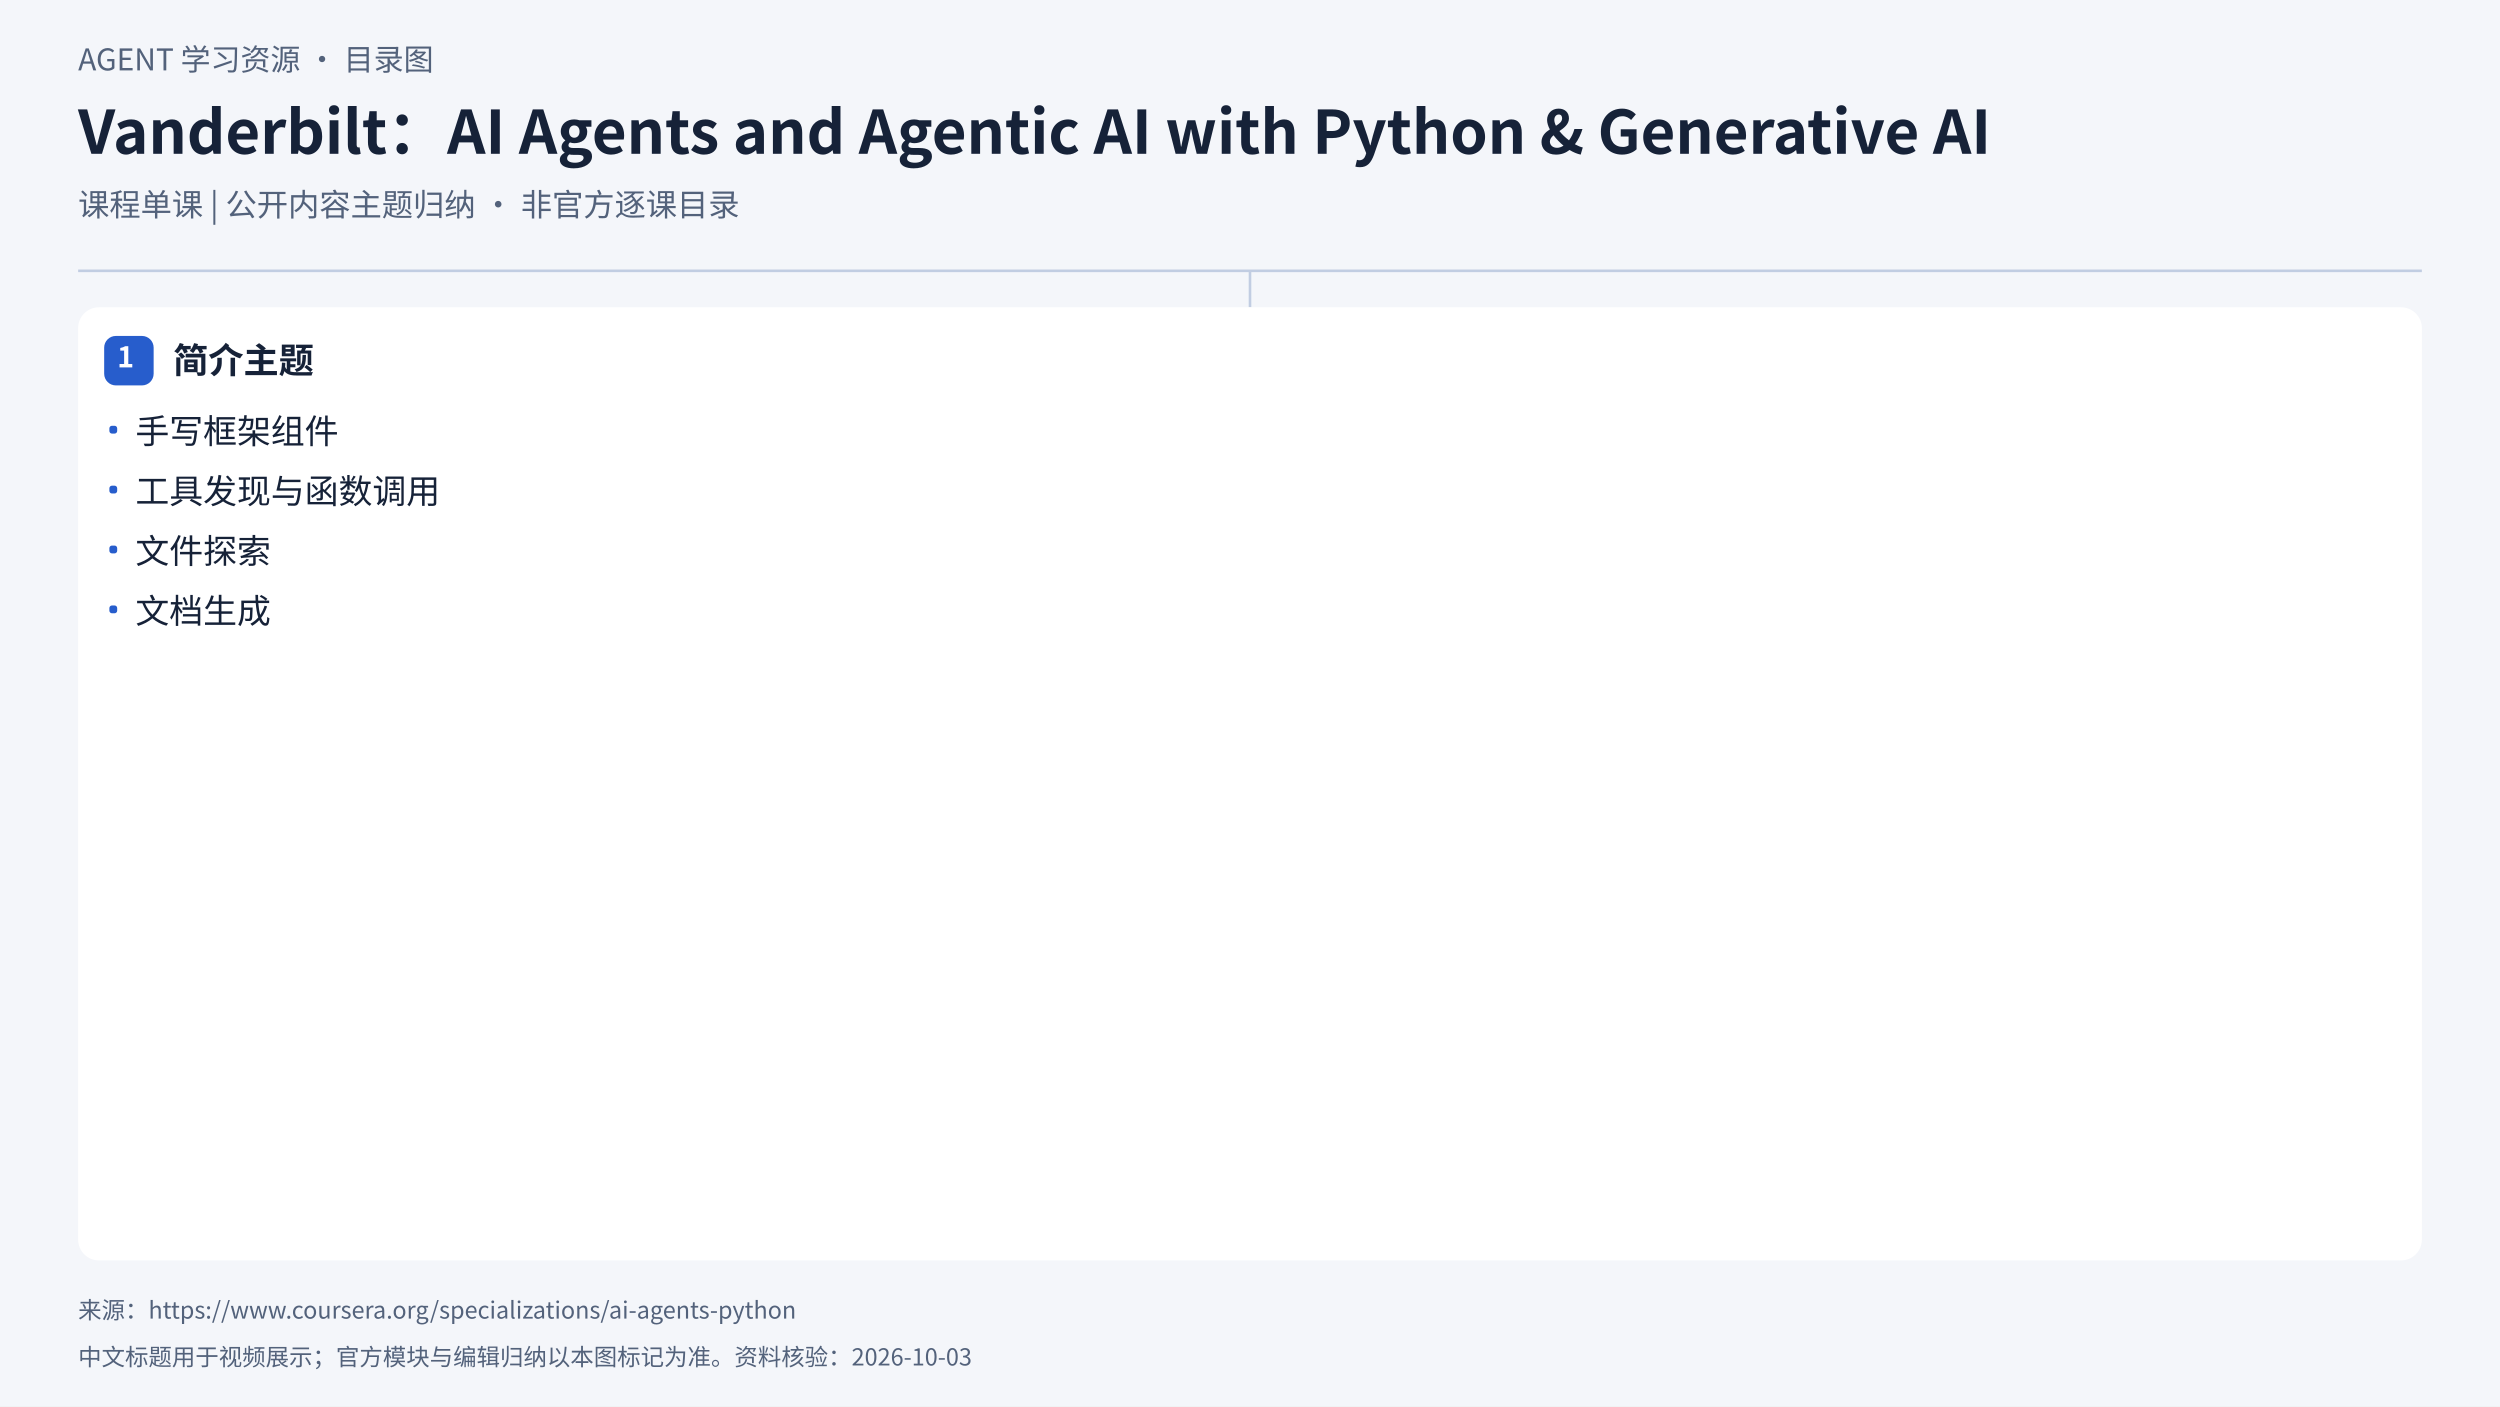
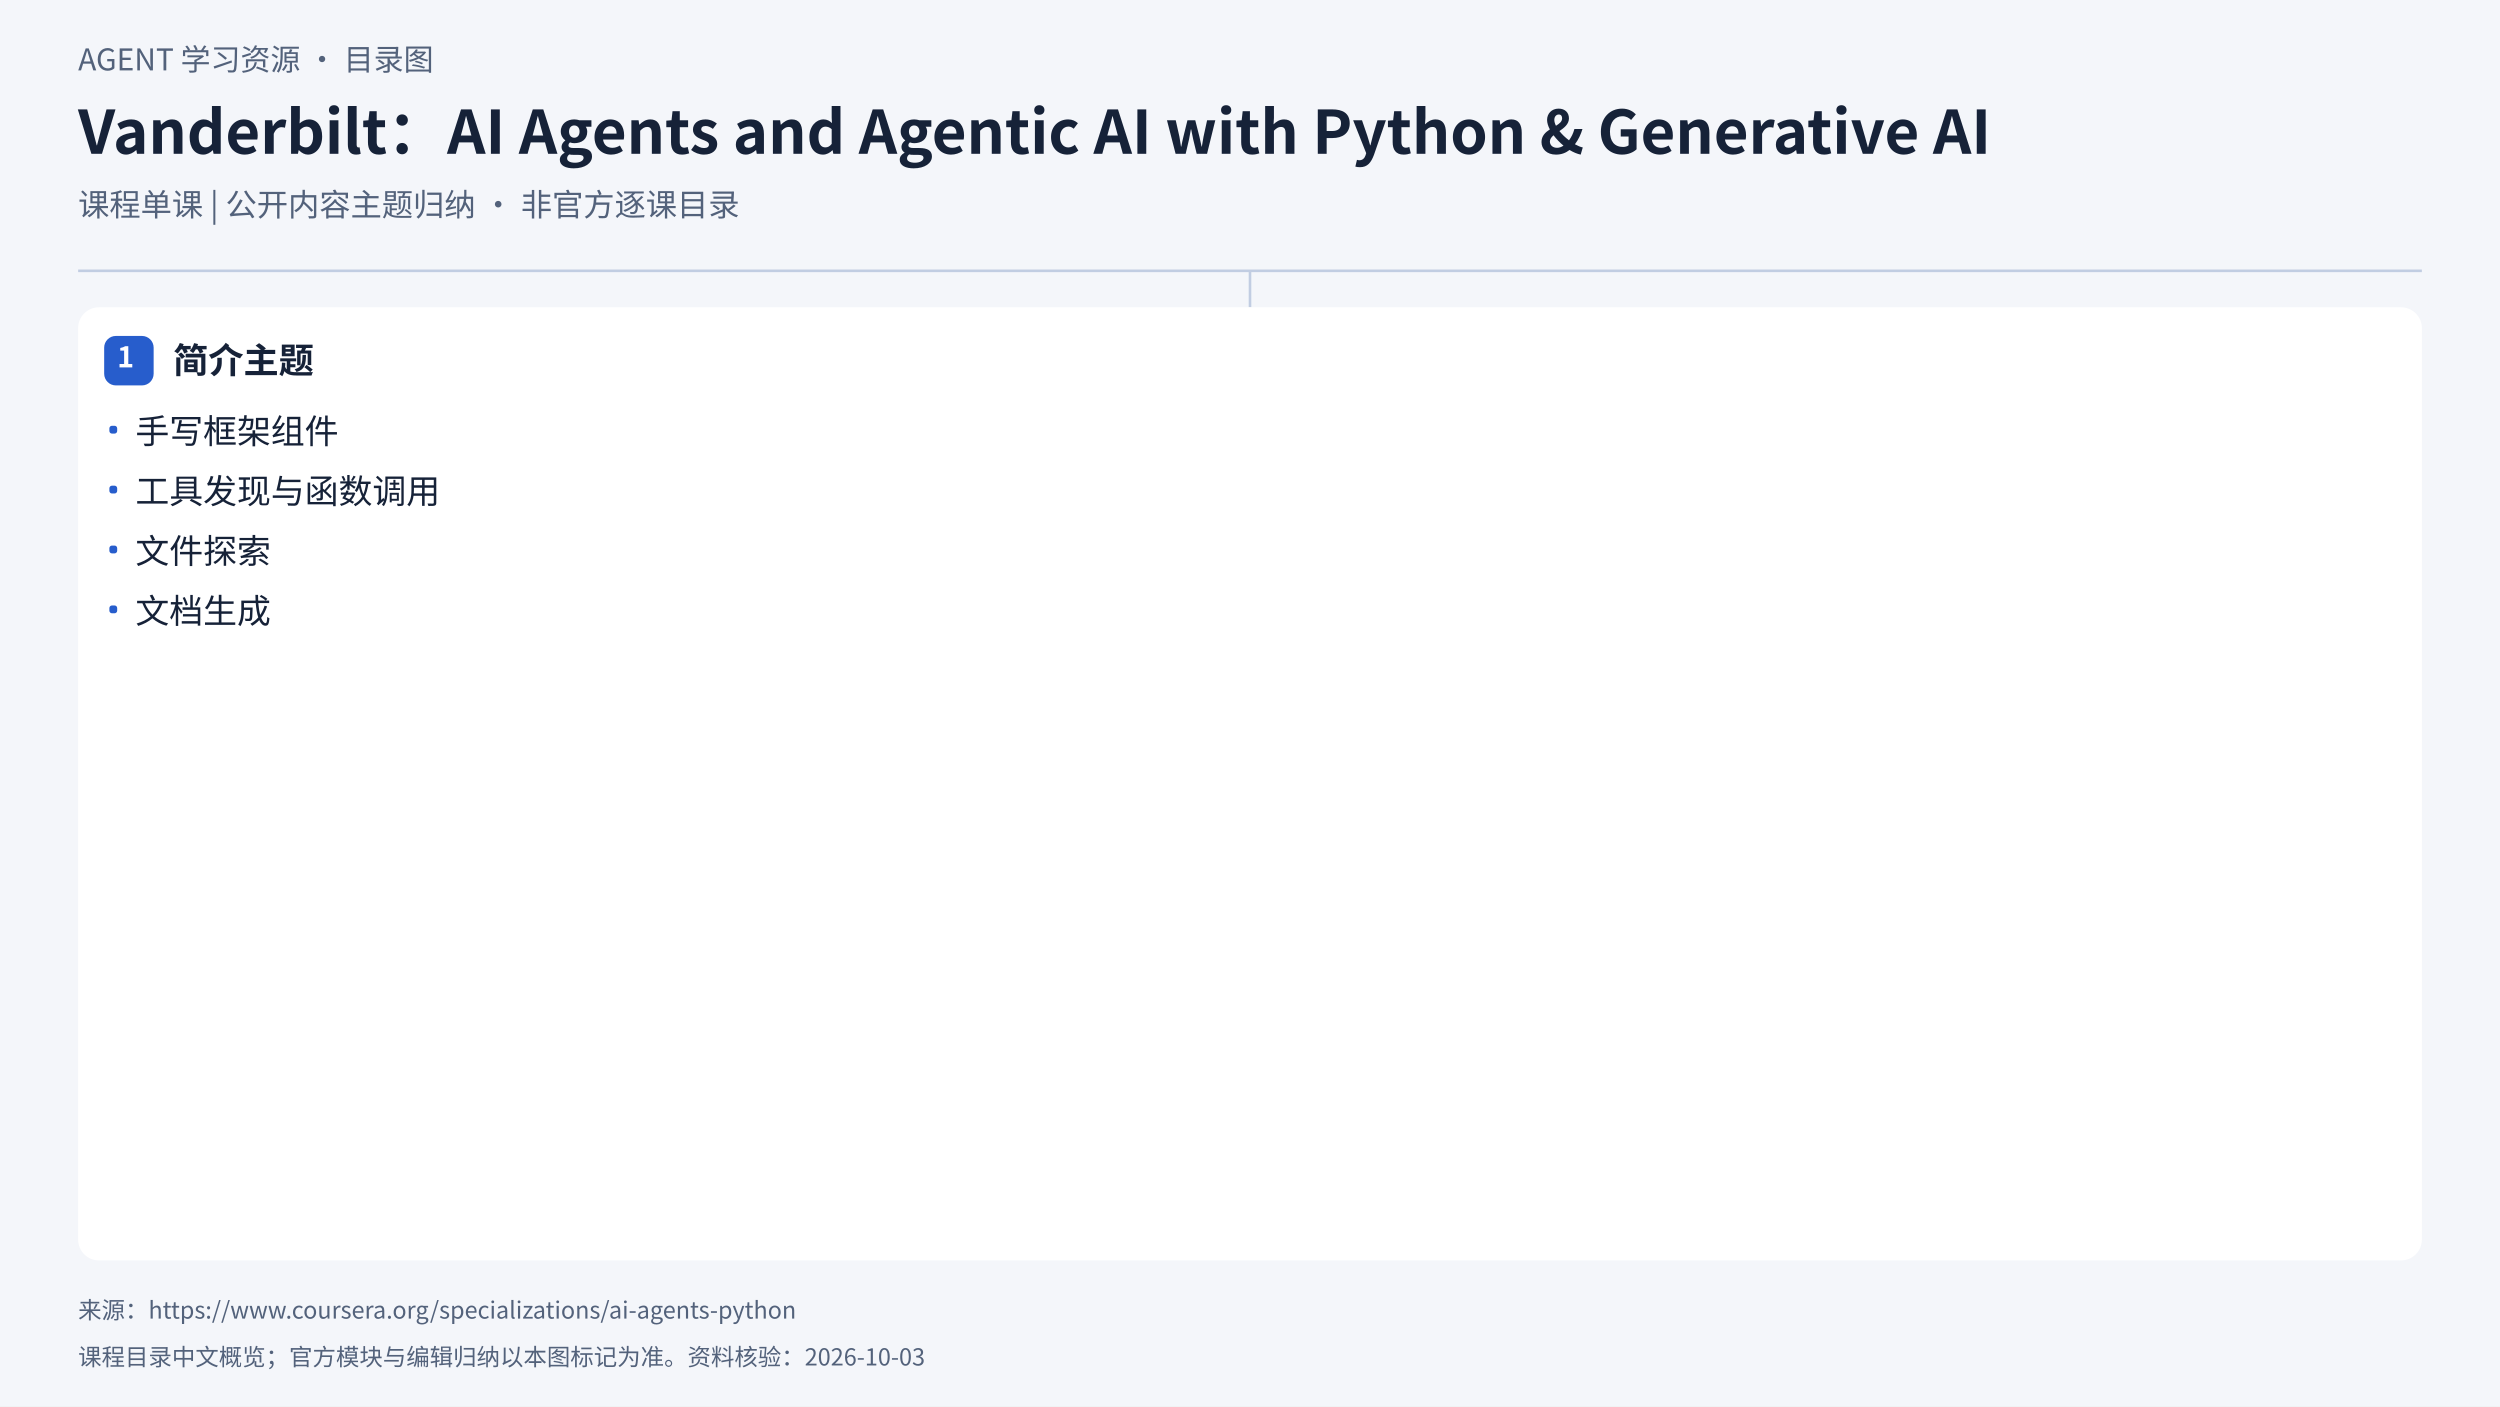
<svg xmlns="http://www.w3.org/2000/svg" width="1920" height="1080" viewBox="0 0 1920 1080">
  <rect width="1920" height="1080" fill="#F4F6FA" />
  <style>text{font-family:"Microsoft YaHei","Noto Sans CJK SC",sans-serif}</style>
  <text x="60" y="34" dominant-baseline="text-before-edge" font-size="23" fill="#53627B" font-weight="400">AGENT 学习资源 · 目录图</text>
  <text x="60" y="78" dominant-baseline="text-before-edge" font-size="46" fill="#162238" font-weight="700">Vanderbilt：AI Agents and Agentic AI with Python &amp; Generative AI</text>
  <text x="60" y="145" dominant-baseline="text-before-edge" font-size="24" fill="#53627B" font-weight="400">课程单课  |  公开内容主题归纳 · 非官方逐课目录</text>
  <line x1="60" y1="208" x2="1860" y2="208" stroke="#C1CDE2" stroke-width="2" />
  <line x1="960" y1="208" x2="960" y2="236" stroke="#C1CDE2" stroke-width="2" />
  <rect x="60" y="236" width="1800" height="732" rx="16" fill="#FFFFFF" />
  <rect x="80" y="258" width="38" height="38" rx="9" fill="#275DCC" />
  <text x="90" y="263" dominant-baseline="text-before-edge" font-size="22" fill="#FFFFFF" font-weight="700">1</text>
  <text x="133" y="263" dominant-baseline="text-before-edge" font-size="27" fill="#162238" font-weight="700">简介主题</text>
  <rect x="84" y="327" width="6" height="6" rx="2" fill="#275DCC" />
  <text x="104" y="318" dominant-baseline="text-before-edge" font-size="26" fill="#162238" font-weight="400">手写框架组件</text>
  <rect x="84" y="373" width="6" height="6" rx="2" fill="#275DCC" />
  <text x="104" y="364" dominant-baseline="text-before-edge" font-size="26" fill="#162238" font-weight="400">工具发现与函数调用</text>
  <rect x="84" y="419" width="6" height="6" rx="2" fill="#275DCC" />
  <text x="104" y="410" dominant-baseline="text-before-edge" font-size="26" fill="#162238" font-weight="400">文件探索</text>
  <rect x="84" y="465" width="6" height="6" rx="2" fill="#275DCC" />
  <text x="104" y="456" dominant-baseline="text-before-edge" font-size="26" fill="#162238" font-weight="400">文档生成</text>
  <text x="60" y="997" dominant-baseline="text-before-edge" font-size="18" fill="#53627B" font-weight="400">来源：https://www.coursera.org/specializations/ai-agents-python</text>
-   <text x="60" y="1033" dominant-baseline="text-before-edge" font-size="18" fill="#53627B" font-weight="400">中文标题用于视频展示；官方模块与编辑归纳以本图标记为准。资料核验：2026-10-03</text>
+   <text x="60" y="1033" dominant-baseline="text-before-edge" font-size="18" fill="#53627B" font-weight="400">课程目录中文概览；官方模块与编辑归纳以本图标记为准。资料核验：2026-10-03</text>
</svg>
